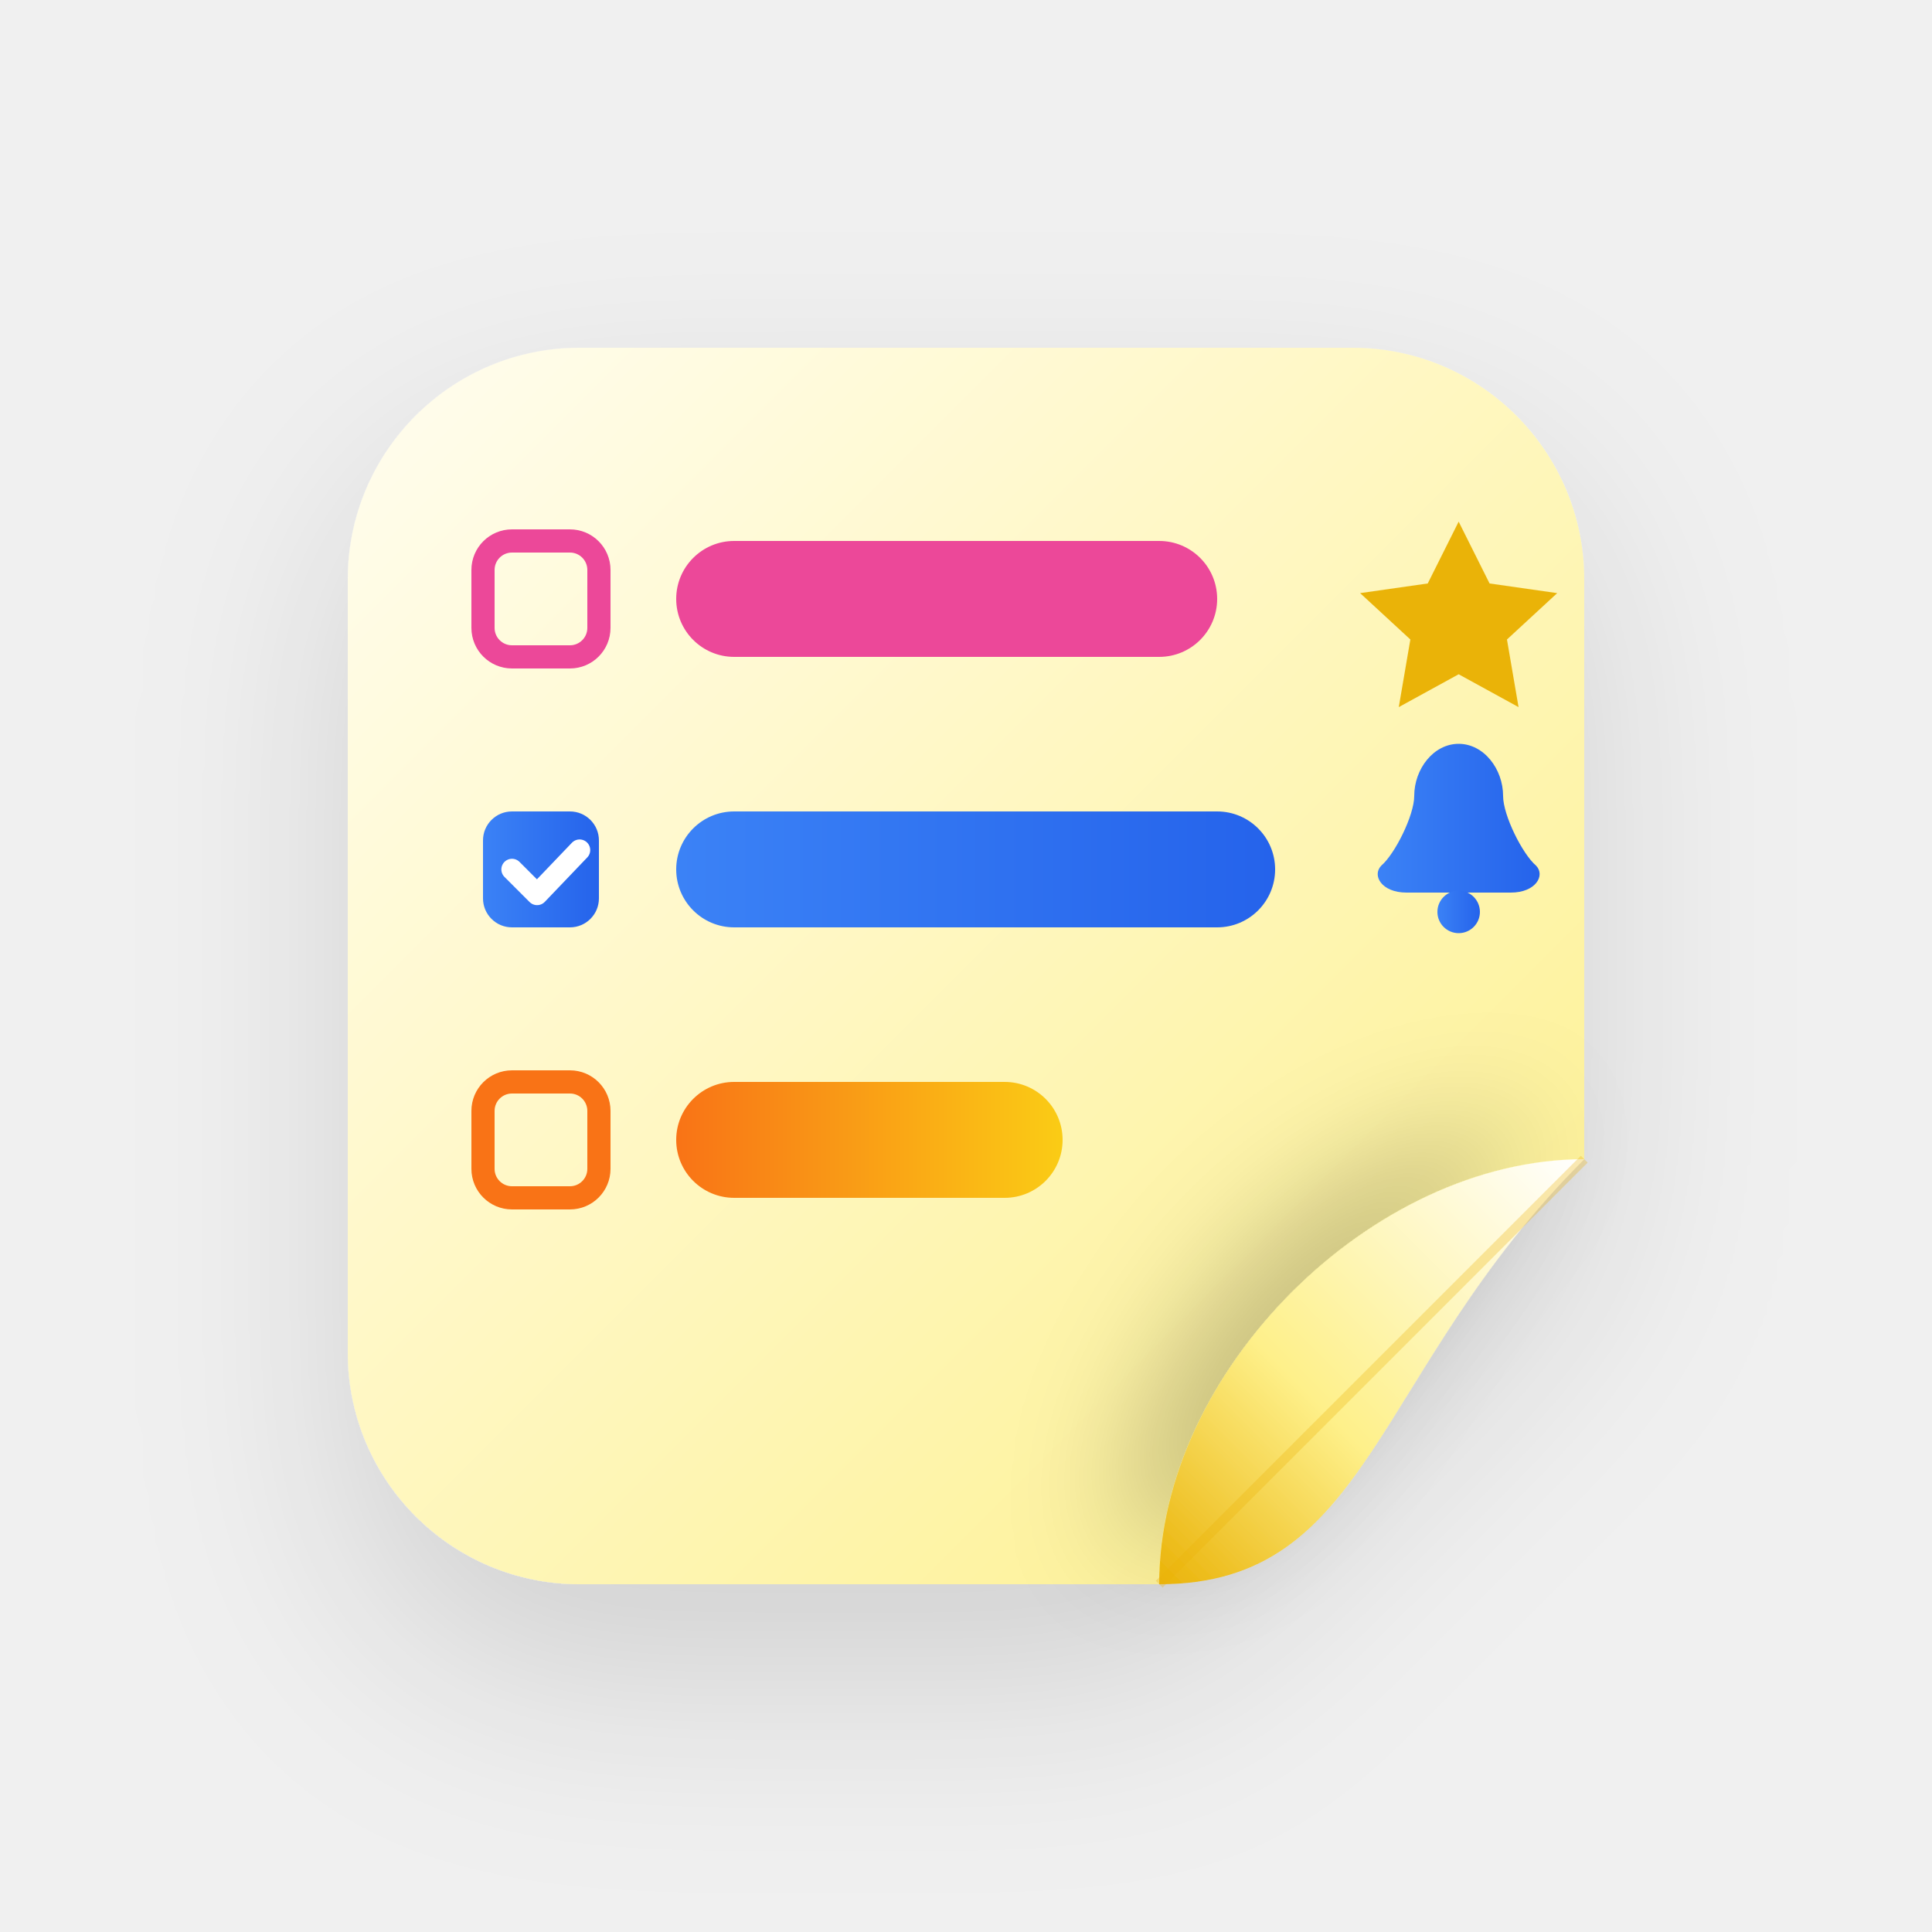
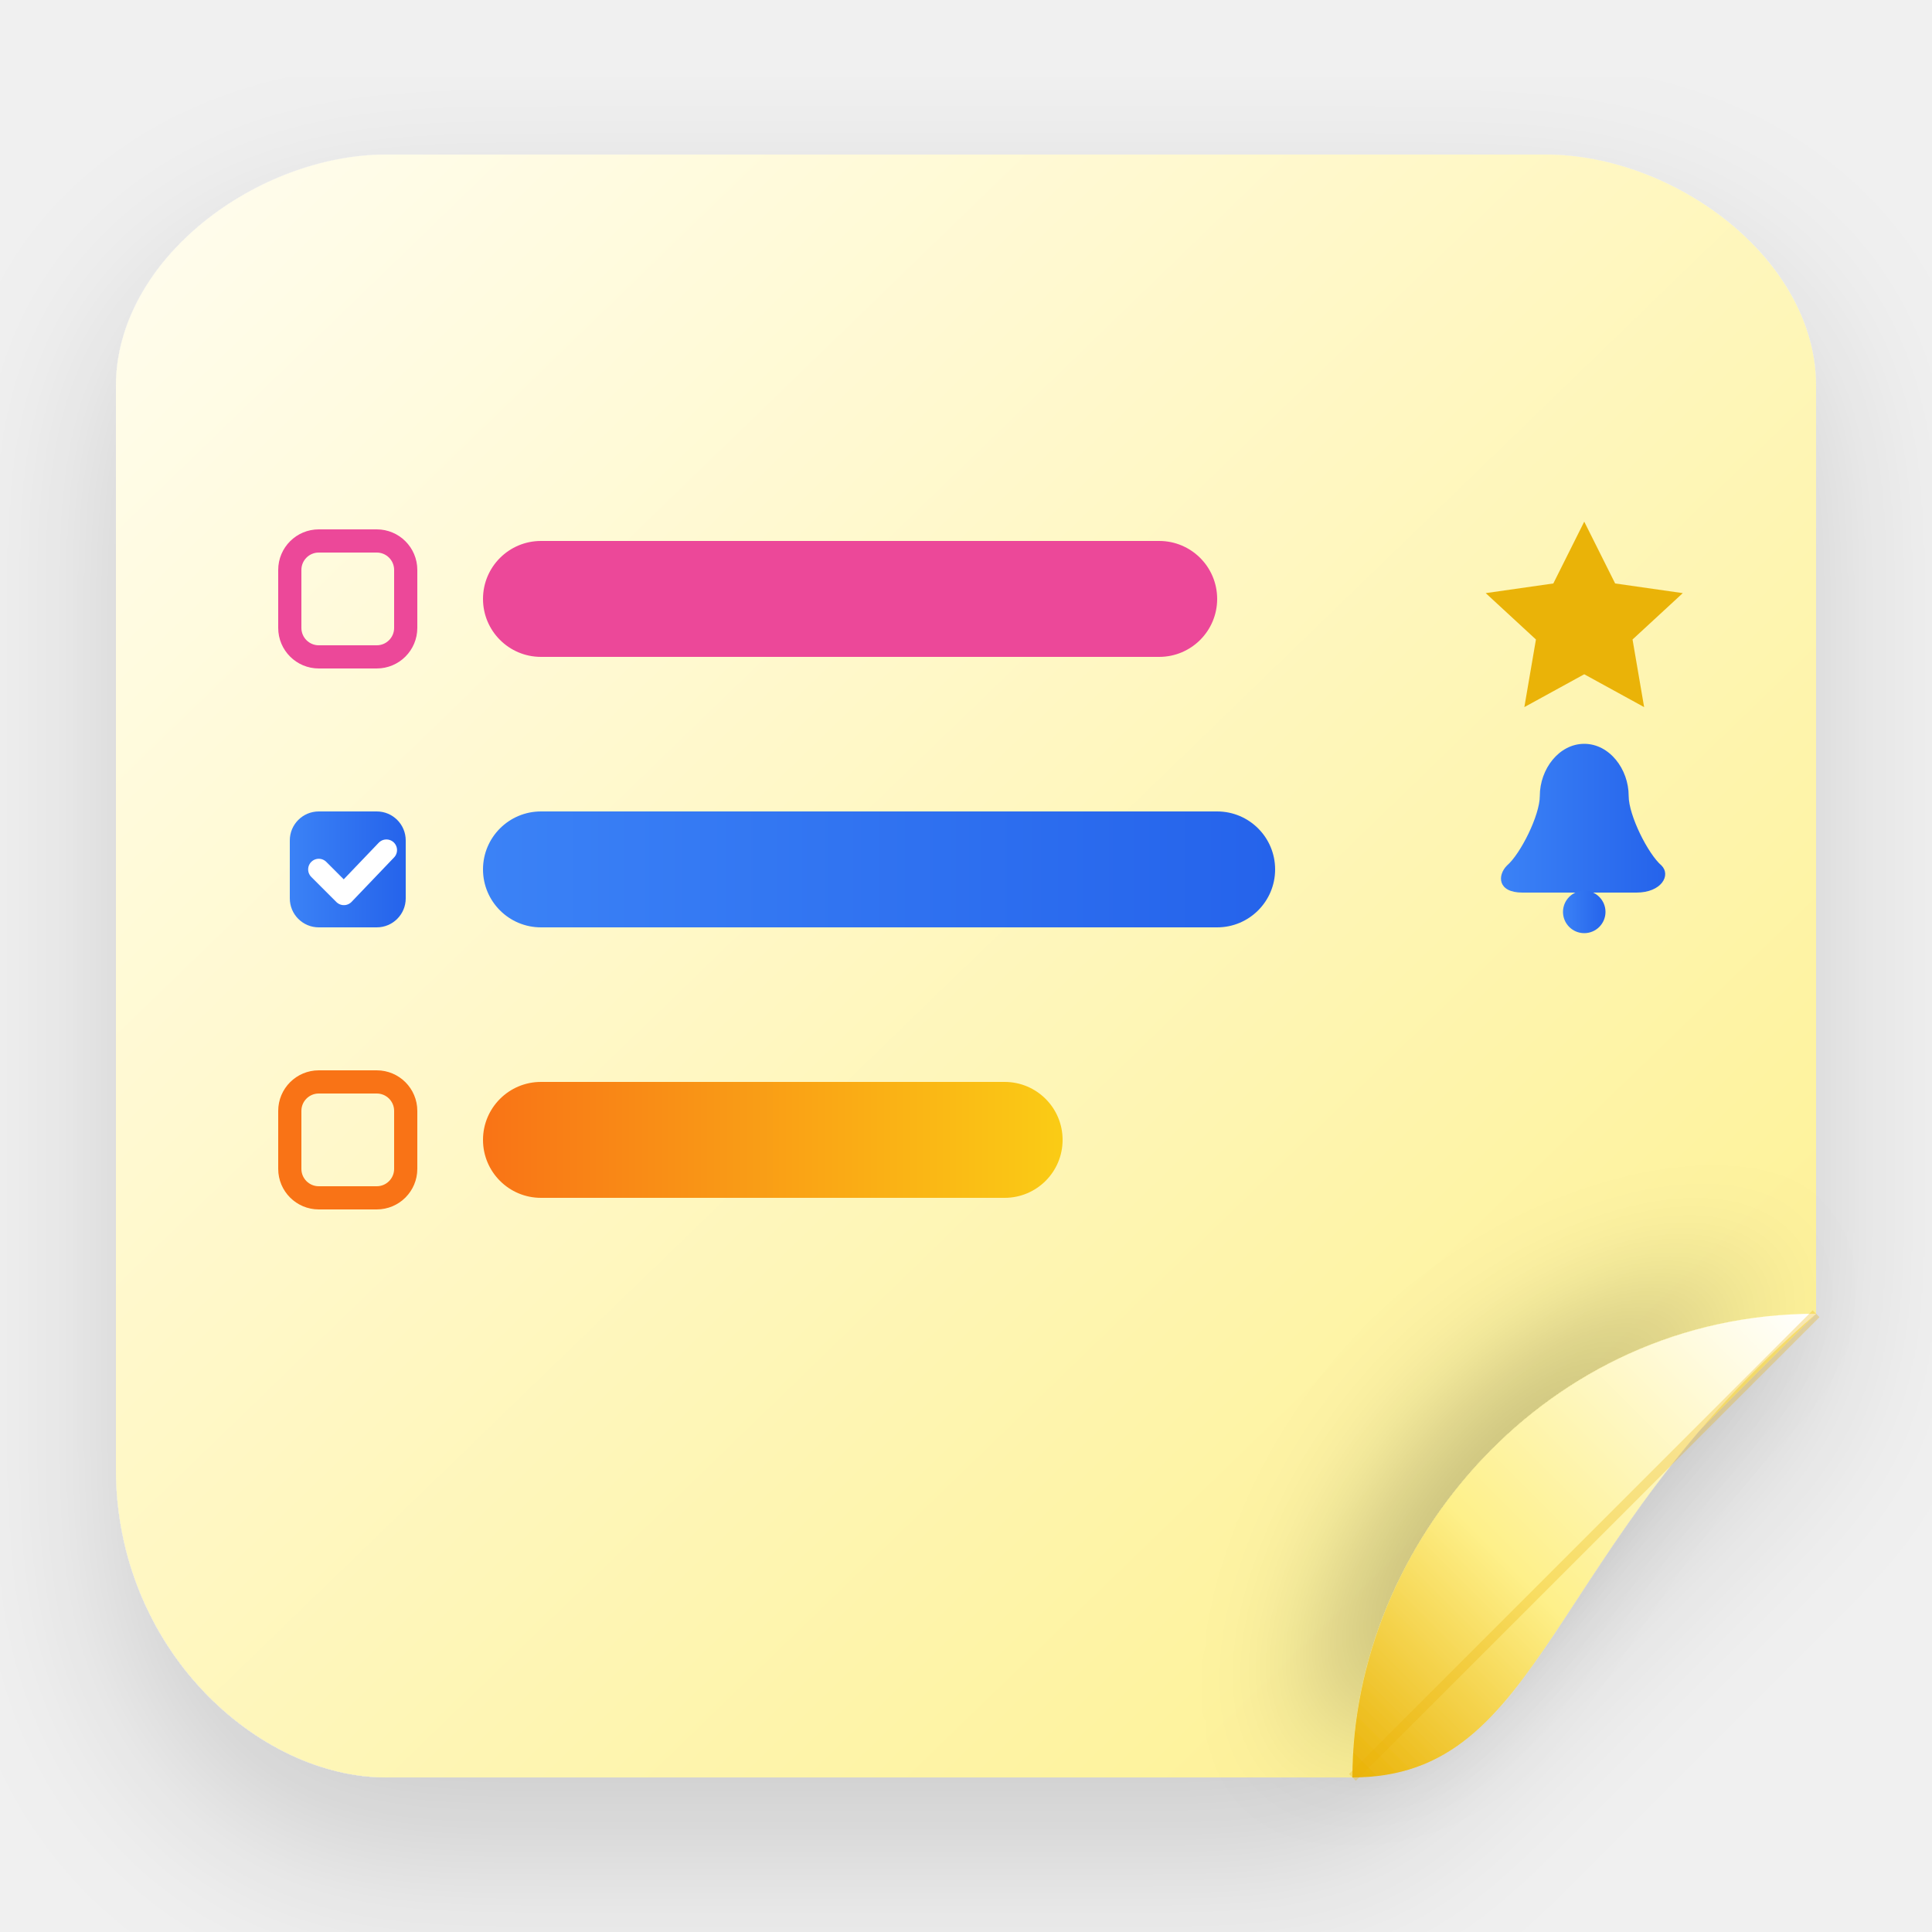
<svg xmlns="http://www.w3.org/2000/svg" viewBox="0 0 100 100" fill="none">
  <defs>
    <linearGradient id="paper-bg" x1="0%" y1="0%" x2="100%" y2="100%">
      <stop offset="0%" stop-color="#FFFDF0" />
      <stop offset="100%" stop-color="#FEF08A" />
    </linearGradient>
    <linearGradient id="curl-bg" x1="0%" y1="100%" x2="100%" y2="0%">
      <stop offset="0%" stop-color="#EAB308" />
      <stop offset="40%" stop-color="#FEF08A" />
      <stop offset="100%" stop-color="#FFFFFF" />
    </linearGradient>
    <linearGradient id="pill-blue" x1="0%" y1="0%" x2="100%" y2="0%">
      <stop offset="0%" stop-color="#3B82F6" />
      <stop offset="100%" stop-color="#2563EB" />
    </linearGradient>
    <linearGradient id="pill-yellow" x1="0%" y1="0%" x2="100%" y2="0%">
      <stop offset="0%" stop-color="#F97316" />
      <stop offset="100%" stop-color="#FACC15" />
    </linearGradient>
-     <filter id="paper-shadow" x="-20%" y="-20%" width="145%" height="145%">
-       <feDropShadow dx="0" dy="5" stdDeviation="5.5" flood-color="#000000" flood-opacity="0.13" />
+     <filter id="paper-shadow" x="-15%" y="-15%" width="135%" height="135%">
+       <feDropShadow dx="0" dy="4" stdDeviation="4.5" flood-color="#000000" flood-opacity="0.15" />
    </filter>
    <filter id="curl-shadow" x="-35%" y="-35%" width="170%" height="170%">
      <feDropShadow dx="-2" dy="-2" stdDeviation="3" flood-color="#000000" flood-opacity="0.22" />
    </filter>
  </defs>
  <g>
-     <path d="M18 30 C18 23.373 23.373 18 30 18 H70 C76.627 18 82 23.373 82 30 V60 L60 82 H30 C23.373 82 18 76.627 18 70 Z" fill="url(#paper-bg)" filter="url(#paper-shadow)" />
-     <rect x="25" y="28" width="6" height="6" rx="1.5" stroke="#EC4899" stroke-width="1.2" fill="none" />
-     <rect x="35" y="28" width="28" height="6" rx="3" fill="#EC4899" />
-     <path d="M75.5 27 L77.1 30.2 L80.6 30.7 L78.0 33.1 L78.6 36.6 L75.5 34.9 L72.4 36.6 L73.0 33.1 L70.4 30.7 L73.9 30.2 Z" fill="#EAB308" />
-     <rect x="25" y="42" width="6" height="6" rx="1.5" fill="url(#pill-blue)" />
-     <path d="M26.5 45 L27.8 46.3 L30 44" stroke="#FFFFFF" stroke-width="1.1" stroke-linecap="round" stroke-linejoin="round" />
-     <rect x="35" y="42" width="31" height="6" rx="3" fill="url(#pill-blue)" />
-     <path d="M75.5 38.5 C74.2 38.5 73.2 39.8 73.2 41.2 C73.2 42.2 72.2 44.2 71.5 44.8 C71 45.3 71.5 46.2 72.8 46.2 H78.2 C79.5 46.2 80 45.3 79.5 44.8 C78.8 44.2 77.8 42.2 77.8 41.2 C77.8 39.8 76.8 38.5 75.5 38.5 Z" fill="url(#pill-blue)" />
-     <circle cx="75.5" cy="47.2" r="1.1" fill="url(#pill-blue)" />
-     <rect x="25" y="56" width="6" height="6" rx="1.5" stroke="#F97316" stroke-width="1.2" fill="none" />
-     <rect x="35" y="56" width="20" height="6" rx="3" fill="url(#pill-yellow)" />
-     <path d="M60 82 C60 71 71 60 82 60 C71 71 71 82 60 82 Z" fill="url(#curl-bg)" filter="url(#curl-shadow)" />
-     <path d="M60 82 L82 60" stroke="#EAB308" stroke-opacity="0.3" stroke-width="0.5" />
+     <path d="M6 20 C6 13.37 13.37 8 20 8 H80 C86.63 8 94 13.37 94 20 V68 L70 92 H20 C13.37 92 6 85.37 6 76 Z" fill="url(#paper-bg)" filter="url(#paper-shadow)" />
+     <rect x="15" y="28" width="6" height="6" rx="1.5" stroke="#EC4899" stroke-width="1.2" fill="none" />
+     <rect x="25" y="28" width="38" height="6" rx="3" fill="#EC4899" />
+     <path d="M82.0 27 L83.6 30.2 L87.1 30.7 L84.5 33.1 L85.1 36.6 L82.0 34.9 L78.9 36.6 L79.5 33.1 L76.9 30.7 L80.4 30.2 Z" fill="#EAB308" />
+     <rect x="15" y="42" width="6" height="6" rx="1.5" fill="url(#pill-blue)" />
+     <path d="M16.5 45 L17.8 46.3 L20 44" stroke="#FFFFFF" stroke-width="1.1" stroke-linecap="round" stroke-linejoin="round" />
+     <rect x="25" y="42" width="41" height="6" rx="3" fill="url(#pill-blue)" />
+     <path d="M82.0 38.5 C80.7 38.5 79.7 39.8 79.7 41.2 C79.7 42.2 78.7 44.2 78.0 44.8 C77.5 45.3 77.5 46.2 78.8 46.2 H84.7 C86.0 46.2 86.5 45.3 86.0 44.8 C85.3 44.2 84.3 42.2 84.3 41.2 C84.3 39.8 83.3 38.5 82.0 38.5 Z" fill="url(#pill-blue)" />
+     <circle cx="82.0" cy="47.2" r="1.1" fill="url(#pill-blue)" />
+     <rect x="15" y="56" width="6" height="6" rx="1.5" stroke="#F97316" stroke-width="1.2" fill="none" />
+     <rect x="25" y="56" width="30" height="6" rx="3" fill="url(#pill-yellow)" />
+     <path d="M70 92 C70 80 80 68 94 68 C80 80 80 92 70 92 Z" fill="url(#curl-bg)" filter="url(#curl-shadow)" />
+     <path d="M70 92 L94 68" stroke="#EAB308" stroke-opacity="0.3" stroke-width="0.5" />
  </g>
</svg>
